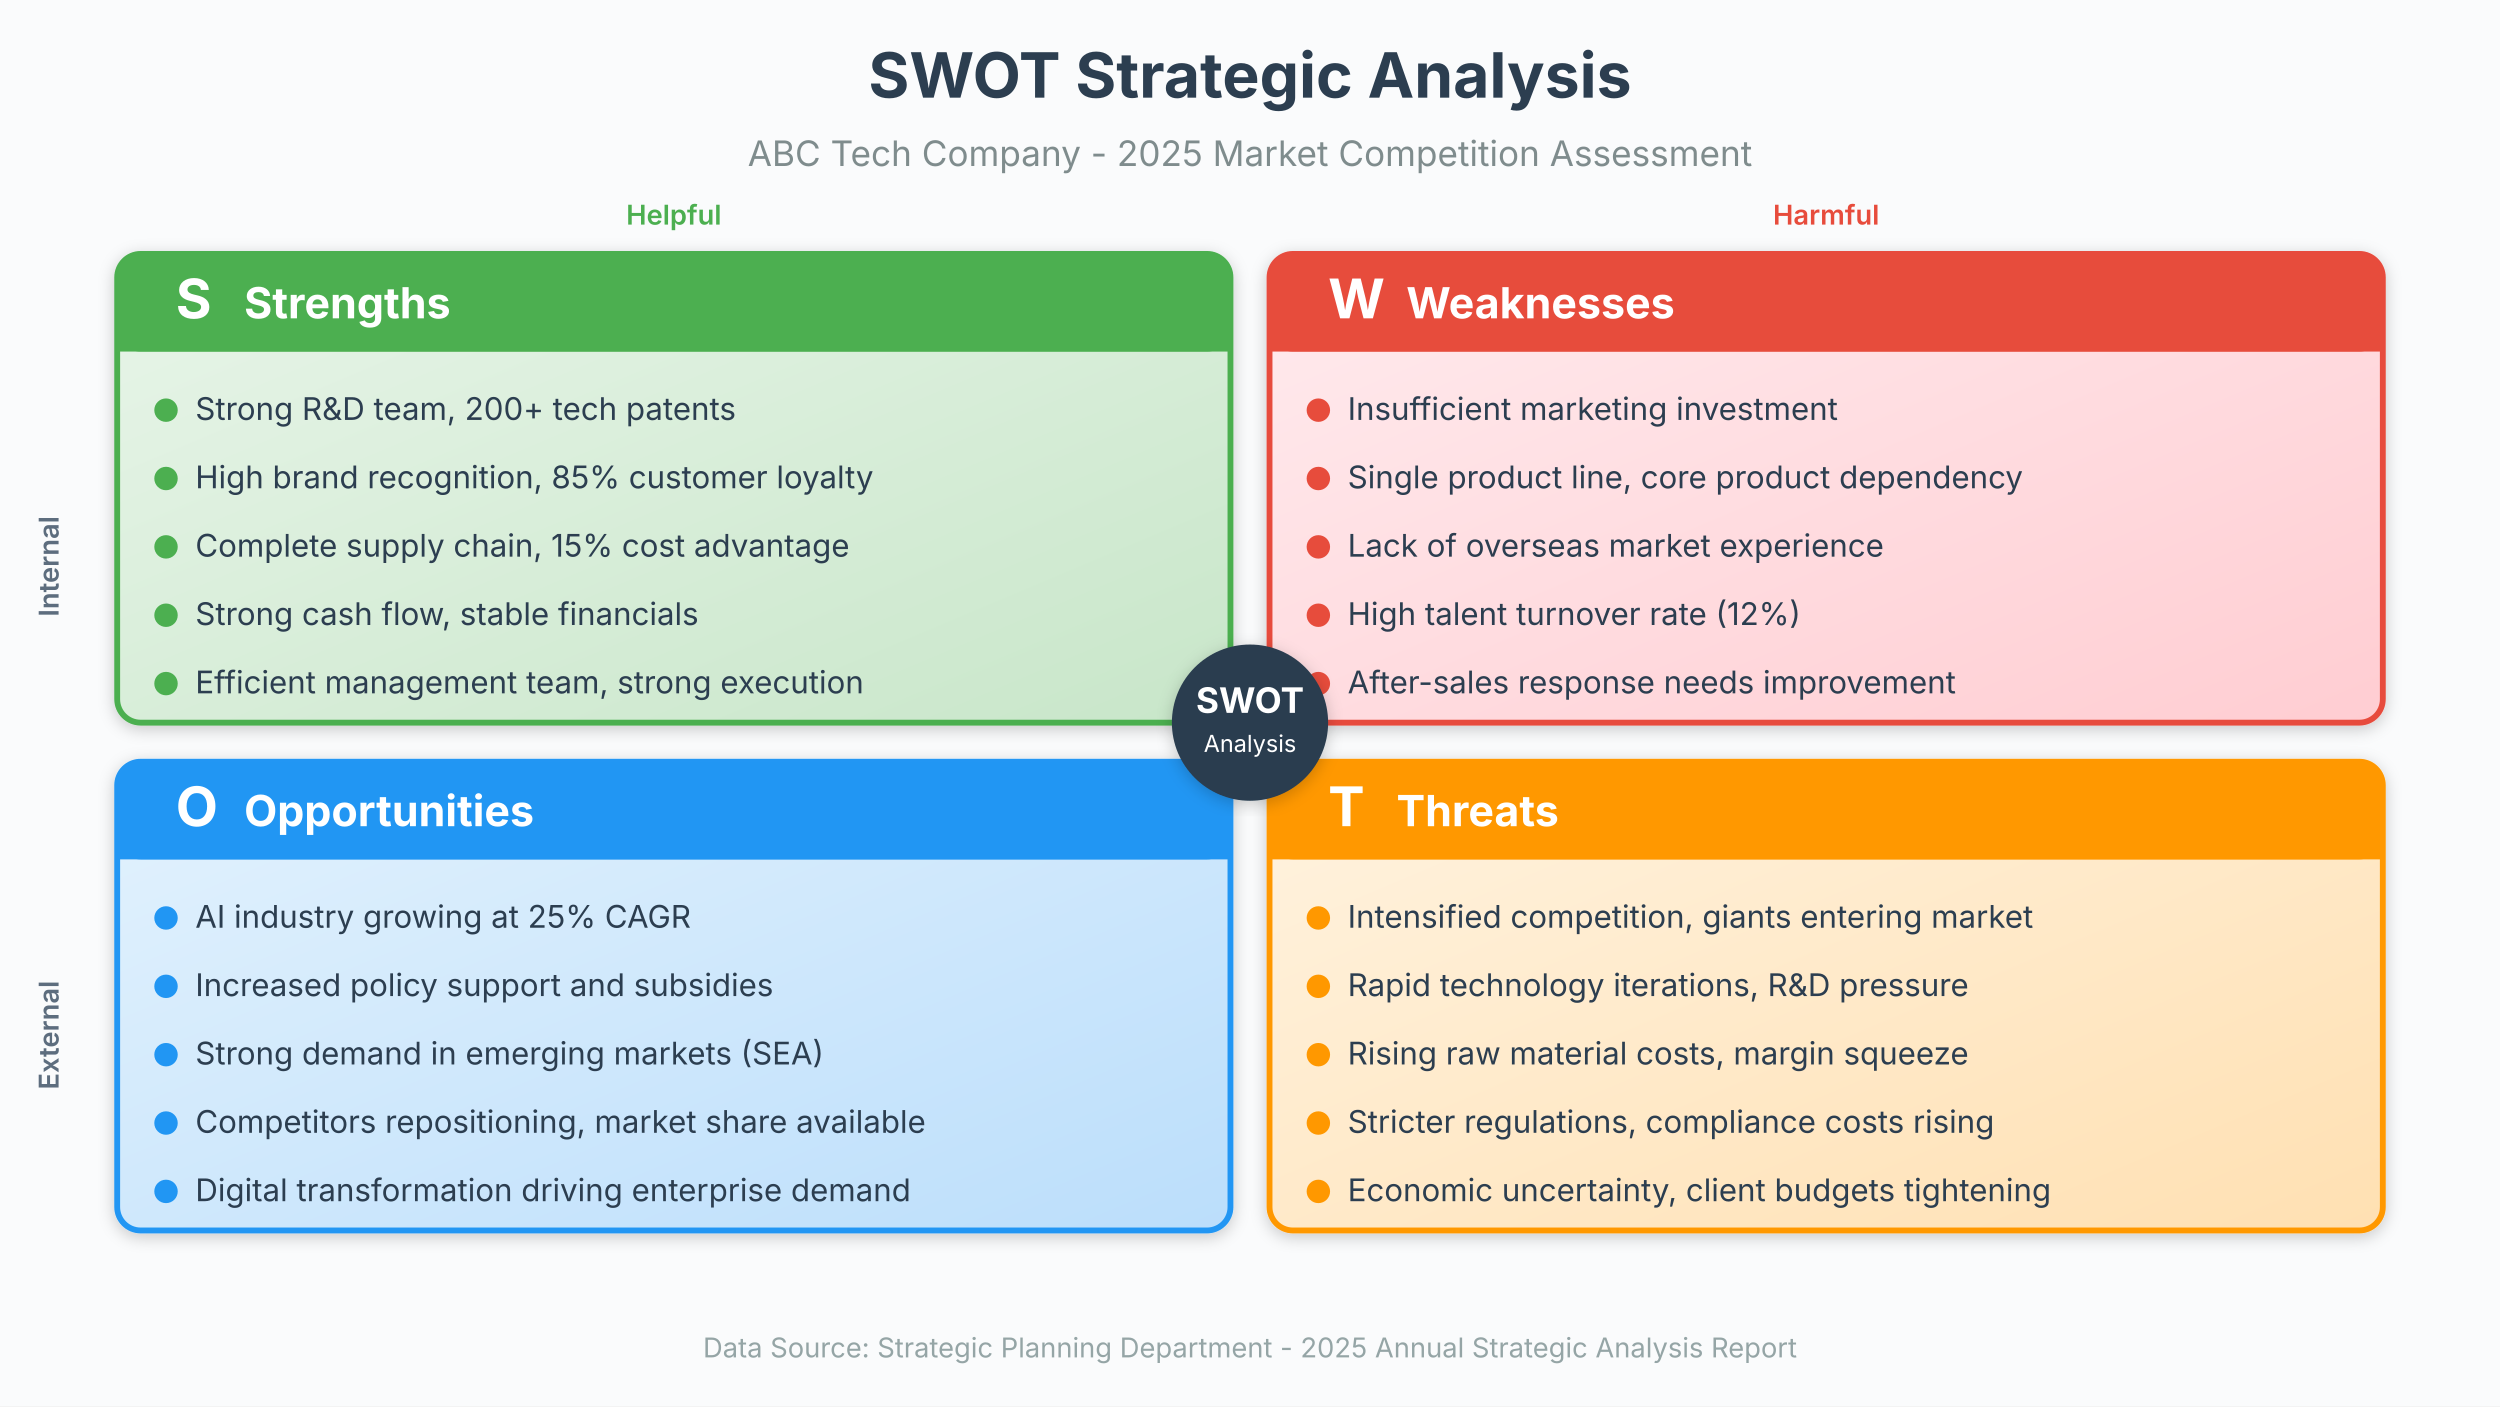
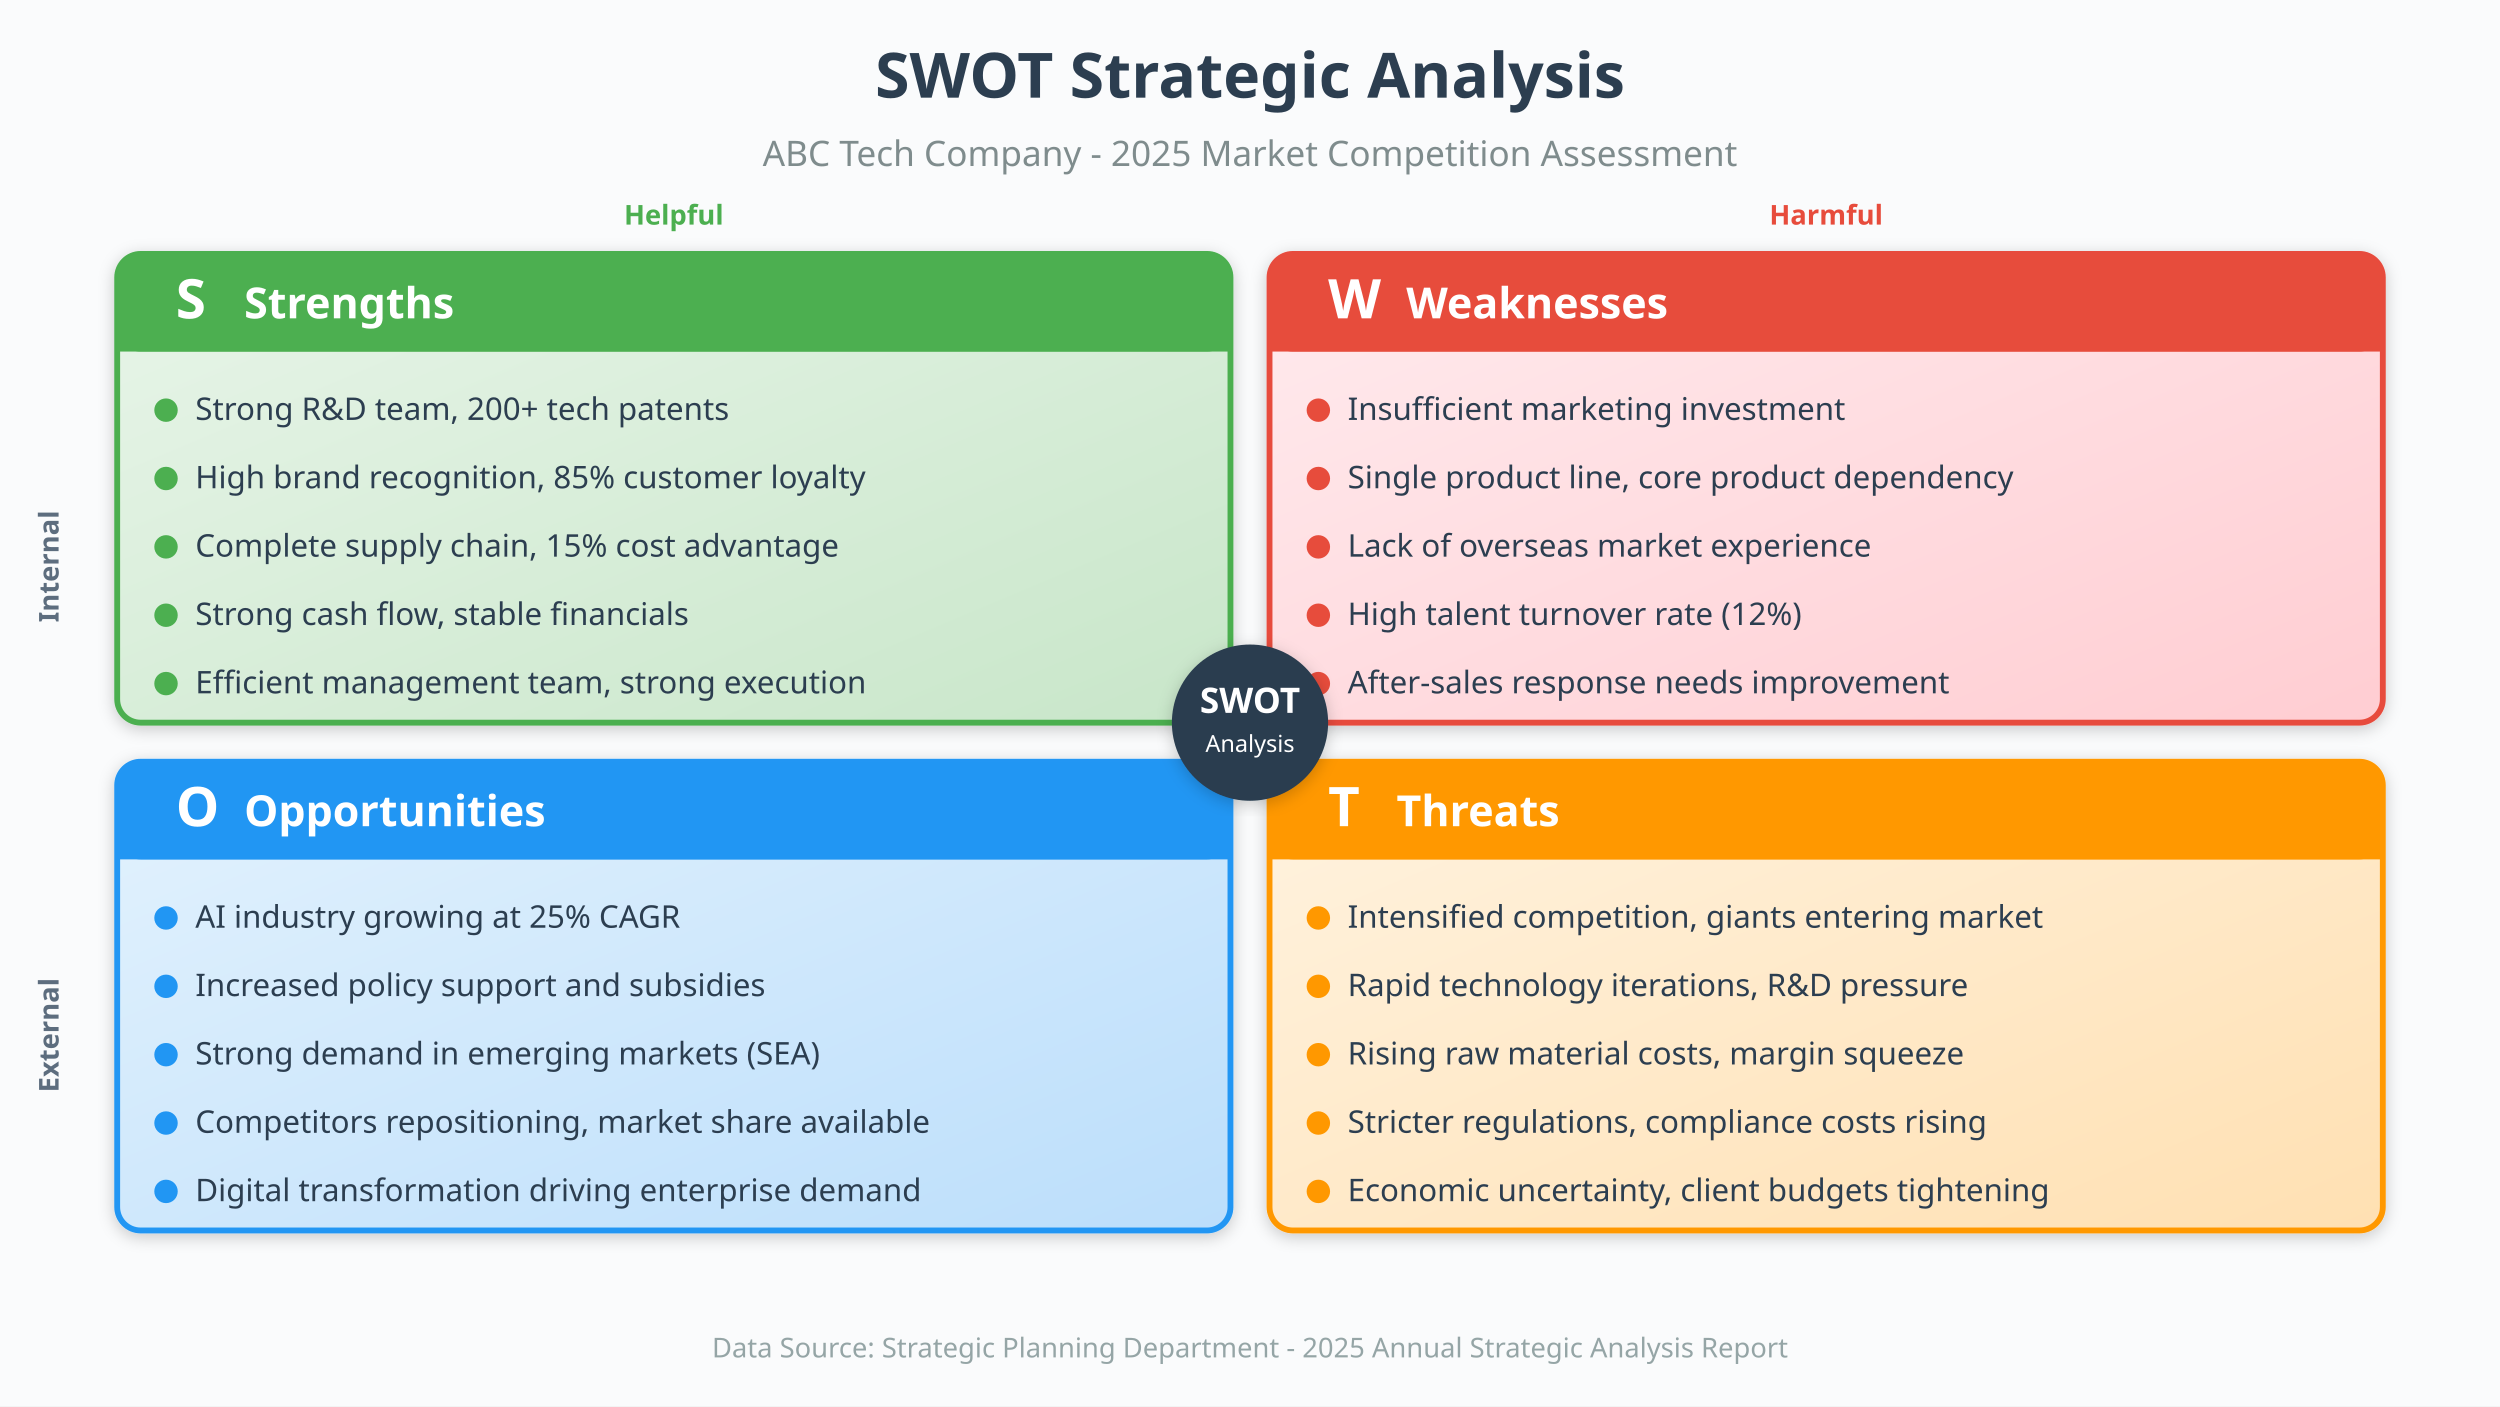
<svg xmlns="http://www.w3.org/2000/svg" viewBox="0 0 1280 720" width="1280" height="720">
  <defs>
    <linearGradient id="strengthsGrad" x1="0%" y1="0%" x2="100%" y2="100%">
      <stop offset="0%" style="stop-color:#E8F5E9;stop-opacity:1" />
      <stop offset="100%" style="stop-color:#C8E6C9;stop-opacity:1" />
    </linearGradient>
    <linearGradient id="weaknessesGrad" x1="0%" y1="0%" x2="100%" y2="100%">
      <stop offset="0%" style="stop-color:#FFEBEE;stop-opacity:1" />
      <stop offset="100%" style="stop-color:#FFCDD2;stop-opacity:1" />
    </linearGradient>
    <linearGradient id="opportunitiesGrad" x1="0%" y1="0%" x2="100%" y2="100%">
      <stop offset="0%" style="stop-color:#E3F2FD;stop-opacity:1" />
      <stop offset="100%" style="stop-color:#BBDEFB;stop-opacity:1" />
    </linearGradient>
    <linearGradient id="threatsGrad" x1="0%" y1="0%" x2="100%" y2="100%">
      <stop offset="0%" style="stop-color:#FFF3E0;stop-opacity:1" />
      <stop offset="100%" style="stop-color:#FFE0B2;stop-opacity:1" />
    </linearGradient>
    <filter id="cardShadow">
      <feGaussianBlur in="SourceAlpha" stdDeviation="4" />
      <feOffset dx="0" dy="2" />
      <feComponentTransfer>
        <feFuncA type="linear" slope="0.2" />
      </feComponentTransfer>
      <feMerge>
        <feMergeNode />
        <feMergeNode in="SourceGraphic" />
      </feMerge>
    </filter>
  </defs>
  <rect width="1280" height="720" fill="#FAFBFC" />
-   <text x="640" y="50" font-family="-apple-system, BlinkMacSystemFont, 'Segoe UI', 'PingFang SC', 'Microsoft YaHei', sans-serif" font-size="32" font-weight="bold" fill="#2C3E50" text-anchor="middle">
+   <text x="640" y="50" font-family="思源黑体, Source Han Sans SC" font-size="32" font-weight="bold" fill="#2C3E50" text-anchor="middle">
    <tspan>SWOT Strategic Analysis</tspan>
  </text>
-   <text x="640" y="85" font-family="-apple-system, BlinkMacSystemFont, 'Segoe UI', 'PingFang SC', 'Microsoft YaHei', sans-serif" font-size="18" fill="#7F8C8D" text-anchor="middle">
+   <text x="640" y="85" font-family="思源黑体, Source Han Sans SC" font-size="18" fill="#7F8C8D" text-anchor="middle">
    <tspan>ABC Tech Company - 2025 Market Competition Assessment</tspan>
  </text>
-   <text x="345" y="115" font-family="-apple-system, BlinkMacSystemFont, 'Segoe UI', sans-serif" font-size="14" font-weight="600" fill="#4CAF50" text-anchor="middle">
+   <text x="345" y="115" font-family="思源黑体, Source Han Sans SC" font-size="14" font-weight="600" fill="#4CAF50" text-anchor="middle">
    <tspan>Helpful</tspan>
  </text>
-   <text x="935" y="115" font-family="-apple-system, BlinkMacSystemFont, 'Segoe UI', sans-serif" font-size="14" font-weight="600" fill="#E74C3C" text-anchor="middle">
+   <text x="935" y="115" font-family="思源黑体, Source Han Sans SC" font-size="14" font-weight="600" fill="#E74C3C" text-anchor="middle">
    <tspan>Harmful</tspan>
  </text>
-   <text x="30" y="290" font-family="-apple-system, BlinkMacSystemFont, 'Segoe UI', sans-serif" font-size="14" font-weight="600" fill="#5D6D7E" text-anchor="middle" transform="rotate(-90, 30, 290)">
+   <text x="30" y="290" font-family="思源黑体, Source Han Sans SC" font-size="14" font-weight="600" fill="#5D6D7E" text-anchor="middle" transform="rotate(-90, 30, 290)">
    <tspan>Internal</tspan>
  </text>
-   <text x="30" y="530" font-family="-apple-system, BlinkMacSystemFont, 'Segoe UI', sans-serif" font-size="14" font-weight="600" fill="#5D6D7E" text-anchor="middle" transform="rotate(-90, 30, 530)">
+   <text x="30" y="530" font-family="思源黑体, Source Han Sans SC" font-size="14" font-weight="600" fill="#5D6D7E" text-anchor="middle" transform="rotate(-90, 30, 530)">
    <tspan>External</tspan>
  </text>
  <g id="strengths">
    <rect x="60" y="130" width="570" height="240" rx="12" fill="url(#strengthsGrad)" stroke="#4CAF50" stroke-width="3" filter="url(#cardShadow)" />
    <rect x="60" y="130" width="570" height="50" rx="12" fill="#4CAF50" />
    <rect x="60" y="168" width="570" height="12" fill="#4CAF50" />
-     <text x="90" y="163" font-family="-apple-system, BlinkMacSystemFont, 'Segoe UI', sans-serif" font-size="28" font-weight="bold" fill="#FFFFFF">
+     <text x="90" y="163" font-family="思源黑体, Source Han Sans SC" font-size="28" font-weight="bold" fill="#FFFFFF">
      <tspan>S</tspan>
    </text>
-     <text x="125" y="163" font-family="-apple-system, BlinkMacSystemFont, 'Segoe UI', 'PingFang SC', 'Microsoft YaHei', sans-serif" font-size="22" font-weight="bold" fill="#FFFFFF">
+     <text x="125" y="163" font-family="思源黑体, Source Han Sans SC" font-size="22" font-weight="bold" fill="#FFFFFF">
      <tspan>Strengths</tspan>
    </text>
    <circle cx="85" cy="210" r="6" fill="#4CAF50" />
-     <text x="100" y="215" font-family="-apple-system, BlinkMacSystemFont, 'Segoe UI', 'PingFang SC', 'Microsoft YaHei', sans-serif" font-size="16" fill="#2C3E50">
+     <text x="100" y="215" font-family="思源黑体, Source Han Sans SC" font-size="16" fill="#2C3E50">
      <tspan>Strong R&amp;D team, 200+ tech patents</tspan>
    </text>
    <circle cx="85" cy="245" r="6" fill="#4CAF50" />
-     <text x="100" y="250" font-family="-apple-system, BlinkMacSystemFont, 'Segoe UI', 'PingFang SC', 'Microsoft YaHei', sans-serif" font-size="16" fill="#2C3E50">
+     <text x="100" y="250" font-family="思源黑体, Source Han Sans SC" font-size="16" fill="#2C3E50">
      <tspan>High brand recognition, 85% customer loyalty</tspan>
    </text>
    <circle cx="85" cy="280" r="6" fill="#4CAF50" />
-     <text x="100" y="285" font-family="-apple-system, BlinkMacSystemFont, 'Segoe UI', 'PingFang SC', 'Microsoft YaHei', sans-serif" font-size="16" fill="#2C3E50">
+     <text x="100" y="285" font-family="思源黑体, Source Han Sans SC" font-size="16" fill="#2C3E50">
      <tspan>Complete supply chain, 15% cost advantage</tspan>
    </text>
    <circle cx="85" cy="315" r="6" fill="#4CAF50" />
-     <text x="100" y="320" font-family="-apple-system, BlinkMacSystemFont, 'Segoe UI', 'PingFang SC', 'Microsoft YaHei', sans-serif" font-size="16" fill="#2C3E50">
+     <text x="100" y="320" font-family="思源黑体, Source Han Sans SC" font-size="16" fill="#2C3E50">
      <tspan>Strong cash flow, stable financials</tspan>
    </text>
    <circle cx="85" cy="350" r="6" fill="#4CAF50" />
-     <text x="100" y="355" font-family="-apple-system, BlinkMacSystemFont, 'Segoe UI', 'PingFang SC', 'Microsoft YaHei', sans-serif" font-size="16" fill="#2C3E50">
+     <text x="100" y="355" font-family="思源黑体, Source Han Sans SC" font-size="16" fill="#2C3E50">
      <tspan>Efficient management team, strong execution</tspan>
    </text>
  </g>
  <g id="weaknesses">
    <rect x="650" y="130" width="570" height="240" rx="12" fill="url(#weaknessesGrad)" stroke="#E74C3C" stroke-width="3" filter="url(#cardShadow)" />
    <rect x="650" y="130" width="570" height="50" rx="12" fill="#E74C3C" />
    <rect x="650" y="168" width="570" height="12" fill="#E74C3C" />
-     <text x="680" y="163" font-family="-apple-system, BlinkMacSystemFont, 'Segoe UI', sans-serif" font-size="28" font-weight="bold" fill="#FFFFFF">
+     <text x="680" y="163" font-family="思源黑体, Source Han Sans SC" font-size="28" font-weight="bold" fill="#FFFFFF">
      <tspan>W</tspan>
    </text>
-     <text x="720" y="163" font-family="-apple-system, BlinkMacSystemFont, 'Segoe UI', 'PingFang SC', 'Microsoft YaHei', sans-serif" font-size="22" font-weight="bold" fill="#FFFFFF">
+     <text x="720" y="163" font-family="思源黑体, Source Han Sans SC" font-size="22" font-weight="bold" fill="#FFFFFF">
      <tspan>Weaknesses</tspan>
    </text>
    <circle cx="675" cy="210" r="6" fill="#E74C3C" />
-     <text x="690" y="215" font-family="-apple-system, BlinkMacSystemFont, 'Segoe UI', 'PingFang SC', 'Microsoft YaHei', sans-serif" font-size="16" fill="#2C3E50">
+     <text x="690" y="215" font-family="思源黑体, Source Han Sans SC" font-size="16" fill="#2C3E50">
      <tspan>Insufficient marketing investment</tspan>
    </text>
    <circle cx="675" cy="245" r="6" fill="#E74C3C" />
-     <text x="690" y="250" font-family="-apple-system, BlinkMacSystemFont, 'Segoe UI', 'PingFang SC', 'Microsoft YaHei', sans-serif" font-size="16" fill="#2C3E50">
+     <text x="690" y="250" font-family="思源黑体, Source Han Sans SC" font-size="16" fill="#2C3E50">
      <tspan>Single product line, core product dependency</tspan>
    </text>
    <circle cx="675" cy="280" r="6" fill="#E74C3C" />
-     <text x="690" y="285" font-family="-apple-system, BlinkMacSystemFont, 'Segoe UI', 'PingFang SC', 'Microsoft YaHei', sans-serif" font-size="16" fill="#2C3E50">
+     <text x="690" y="285" font-family="思源黑体, Source Han Sans SC" font-size="16" fill="#2C3E50">
      <tspan>Lack of overseas market experience</tspan>
    </text>
    <circle cx="675" cy="315" r="6" fill="#E74C3C" />
-     <text x="690" y="320" font-family="-apple-system, BlinkMacSystemFont, 'Segoe UI', 'PingFang SC', 'Microsoft YaHei', sans-serif" font-size="16" fill="#2C3E50">
+     <text x="690" y="320" font-family="思源黑体, Source Han Sans SC" font-size="16" fill="#2C3E50">
      <tspan>High talent turnover rate (12%)</tspan>
    </text>
    <circle cx="675" cy="350" r="6" fill="#E74C3C" />
-     <text x="690" y="355" font-family="-apple-system, BlinkMacSystemFont, 'Segoe UI', 'PingFang SC', 'Microsoft YaHei', sans-serif" font-size="16" fill="#2C3E50">
+     <text x="690" y="355" font-family="思源黑体, Source Han Sans SC" font-size="16" fill="#2C3E50">
      <tspan>After-sales response needs improvement</tspan>
    </text>
  </g>
  <g id="opportunities">
    <rect x="60" y="390" width="570" height="240" rx="12" fill="url(#opportunitiesGrad)" stroke="#2196F3" stroke-width="3" filter="url(#cardShadow)" />
    <rect x="60" y="390" width="570" height="50" rx="12" fill="#2196F3" />
    <rect x="60" y="428" width="570" height="12" fill="#2196F3" />
-     <text x="90" y="423" font-family="-apple-system, BlinkMacSystemFont, 'Segoe UI', sans-serif" font-size="28" font-weight="bold" fill="#FFFFFF">
+     <text x="90" y="423" font-family="思源黑体, Source Han Sans SC" font-size="28" font-weight="bold" fill="#FFFFFF">
      <tspan>O</tspan>
    </text>
-     <text x="125" y="423" font-family="-apple-system, BlinkMacSystemFont, 'Segoe UI', 'PingFang SC', 'Microsoft YaHei', sans-serif" font-size="22" font-weight="bold" fill="#FFFFFF">
+     <text x="125" y="423" font-family="思源黑体, Source Han Sans SC" font-size="22" font-weight="bold" fill="#FFFFFF">
      <tspan>Opportunities</tspan>
    </text>
    <circle cx="85" cy="470" r="6" fill="#2196F3" />
-     <text x="100" y="475" font-family="-apple-system, BlinkMacSystemFont, 'Segoe UI', 'PingFang SC', 'Microsoft YaHei', sans-serif" font-size="16" fill="#2C3E50">
+     <text x="100" y="475" font-family="思源黑体, Source Han Sans SC" font-size="16" fill="#2C3E50">
      <tspan>AI industry growing at 25% CAGR</tspan>
    </text>
    <circle cx="85" cy="505" r="6" fill="#2196F3" />
-     <text x="100" y="510" font-family="-apple-system, BlinkMacSystemFont, 'Segoe UI', 'PingFang SC', 'Microsoft YaHei', sans-serif" font-size="16" fill="#2C3E50">
+     <text x="100" y="510" font-family="思源黑体, Source Han Sans SC" font-size="16" fill="#2C3E50">
      <tspan>Increased policy support and subsidies</tspan>
    </text>
    <circle cx="85" cy="540" r="6" fill="#2196F3" />
-     <text x="100" y="545" font-family="-apple-system, BlinkMacSystemFont, 'Segoe UI', 'PingFang SC', 'Microsoft YaHei', sans-serif" font-size="16" fill="#2C3E50">
+     <text x="100" y="545" font-family="思源黑体, Source Han Sans SC" font-size="16" fill="#2C3E50">
      <tspan>Strong demand in emerging markets (SEA)</tspan>
    </text>
    <circle cx="85" cy="575" r="6" fill="#2196F3" />
-     <text x="100" y="580" font-family="-apple-system, BlinkMacSystemFont, 'Segoe UI', 'PingFang SC', 'Microsoft YaHei', sans-serif" font-size="16" fill="#2C3E50">
+     <text x="100" y="580" font-family="思源黑体, Source Han Sans SC" font-size="16" fill="#2C3E50">
      <tspan>Competitors repositioning, market share available</tspan>
    </text>
    <circle cx="85" cy="610" r="6" fill="#2196F3" />
-     <text x="100" y="615" font-family="-apple-system, BlinkMacSystemFont, 'Segoe UI', 'PingFang SC', 'Microsoft YaHei', sans-serif" font-size="16" fill="#2C3E50">
+     <text x="100" y="615" font-family="思源黑体, Source Han Sans SC" font-size="16" fill="#2C3E50">
      <tspan>Digital transformation driving enterprise demand</tspan>
    </text>
  </g>
  <g id="threats">
    <rect x="650" y="390" width="570" height="240" rx="12" fill="url(#threatsGrad)" stroke="#FF9800" stroke-width="3" filter="url(#cardShadow)" />
    <rect x="650" y="390" width="570" height="50" rx="12" fill="#FF9800" />
    <rect x="650" y="428" width="570" height="12" fill="#FF9800" />
-     <text x="680" y="423" font-family="-apple-system, BlinkMacSystemFont, 'Segoe UI', sans-serif" font-size="28" font-weight="bold" fill="#FFFFFF">
+     <text x="680" y="423" font-family="思源黑体, Source Han Sans SC" font-size="28" font-weight="bold" fill="#FFFFFF">
      <tspan>T</tspan>
    </text>
-     <text x="715" y="423" font-family="-apple-system, BlinkMacSystemFont, 'Segoe UI', 'PingFang SC', 'Microsoft YaHei', sans-serif" font-size="22" font-weight="bold" fill="#FFFFFF">
+     <text x="715" y="423" font-family="思源黑体, Source Han Sans SC" font-size="22" font-weight="bold" fill="#FFFFFF">
      <tspan>Threats</tspan>
    </text>
    <circle cx="675" cy="470" r="6" fill="#FF9800" />
-     <text x="690" y="475" font-family="-apple-system, BlinkMacSystemFont, 'Segoe UI', 'PingFang SC', 'Microsoft YaHei', sans-serif" font-size="16" fill="#2C3E50">
+     <text x="690" y="475" font-family="思源黑体, Source Han Sans SC" font-size="16" fill="#2C3E50">
      <tspan>Intensified competition, giants entering market</tspan>
    </text>
    <circle cx="675" cy="505" r="6" fill="#FF9800" />
-     <text x="690" y="510" font-family="-apple-system, BlinkMacSystemFont, 'Segoe UI', 'PingFang SC', 'Microsoft YaHei', sans-serif" font-size="16" fill="#2C3E50">
+     <text x="690" y="510" font-family="思源黑体, Source Han Sans SC" font-size="16" fill="#2C3E50">
      <tspan>Rapid technology iterations, R&amp;D pressure</tspan>
    </text>
    <circle cx="675" cy="540" r="6" fill="#FF9800" />
-     <text x="690" y="545" font-family="-apple-system, BlinkMacSystemFont, 'Segoe UI', 'PingFang SC', 'Microsoft YaHei', sans-serif" font-size="16" fill="#2C3E50">
+     <text x="690" y="545" font-family="思源黑体, Source Han Sans SC" font-size="16" fill="#2C3E50">
      <tspan>Rising raw material costs, margin squeeze</tspan>
    </text>
    <circle cx="675" cy="575" r="6" fill="#FF9800" />
-     <text x="690" y="580" font-family="-apple-system, BlinkMacSystemFont, 'Segoe UI', 'PingFang SC', 'Microsoft YaHei', sans-serif" font-size="16" fill="#2C3E50">
+     <text x="690" y="580" font-family="思源黑体, Source Han Sans SC" font-size="16" fill="#2C3E50">
      <tspan>Stricter regulations, compliance costs rising</tspan>
    </text>
    <circle cx="675" cy="610" r="6" fill="#FF9800" />
-     <text x="690" y="615" font-family="-apple-system, BlinkMacSystemFont, 'Segoe UI', 'PingFang SC', 'Microsoft YaHei', sans-serif" font-size="16" fill="#2C3E50">
+     <text x="690" y="615" font-family="思源黑体, Source Han Sans SC" font-size="16" fill="#2C3E50">
      <tspan>Economic uncertainty, client budgets tightening</tspan>
    </text>
  </g>
  <circle cx="640" cy="370" r="40" fill="#2C3E50" filter="url(#cardShadow)" />
-   <text x="640" y="365" font-family="-apple-system, BlinkMacSystemFont, 'Segoe UI', sans-serif" font-size="18" font-weight="bold" fill="#FFFFFF" text-anchor="middle">
+   <text x="640" y="365" font-family="思源黑体, Source Han Sans SC" font-size="18" font-weight="bold" fill="#FFFFFF" text-anchor="middle">
    <tspan>SWOT</tspan>
  </text>
-   <text x="640" y="385" font-family="-apple-system, BlinkMacSystemFont, 'Segoe UI', sans-serif" font-size="12" fill="#FFFFFF" text-anchor="middle">
+   <text x="640" y="385" font-family="思源黑体, Source Han Sans SC" font-size="12" fill="#FFFFFF" text-anchor="middle">
    <tspan>Analysis</tspan>
  </text>
-   <text x="640" y="695" font-family="-apple-system, BlinkMacSystemFont, 'Segoe UI', 'PingFang SC', 'Microsoft YaHei', sans-serif" font-size="14" fill="#95A5A6" text-anchor="middle">
+   <text x="640" y="695" font-family="思源黑体, Source Han Sans SC" font-size="14" fill="#95A5A6" text-anchor="middle">
    <tspan>Data Source: Strategic Planning Department - 2025 Annual Strategic Analysis Report</tspan>
  </text>
</svg>
